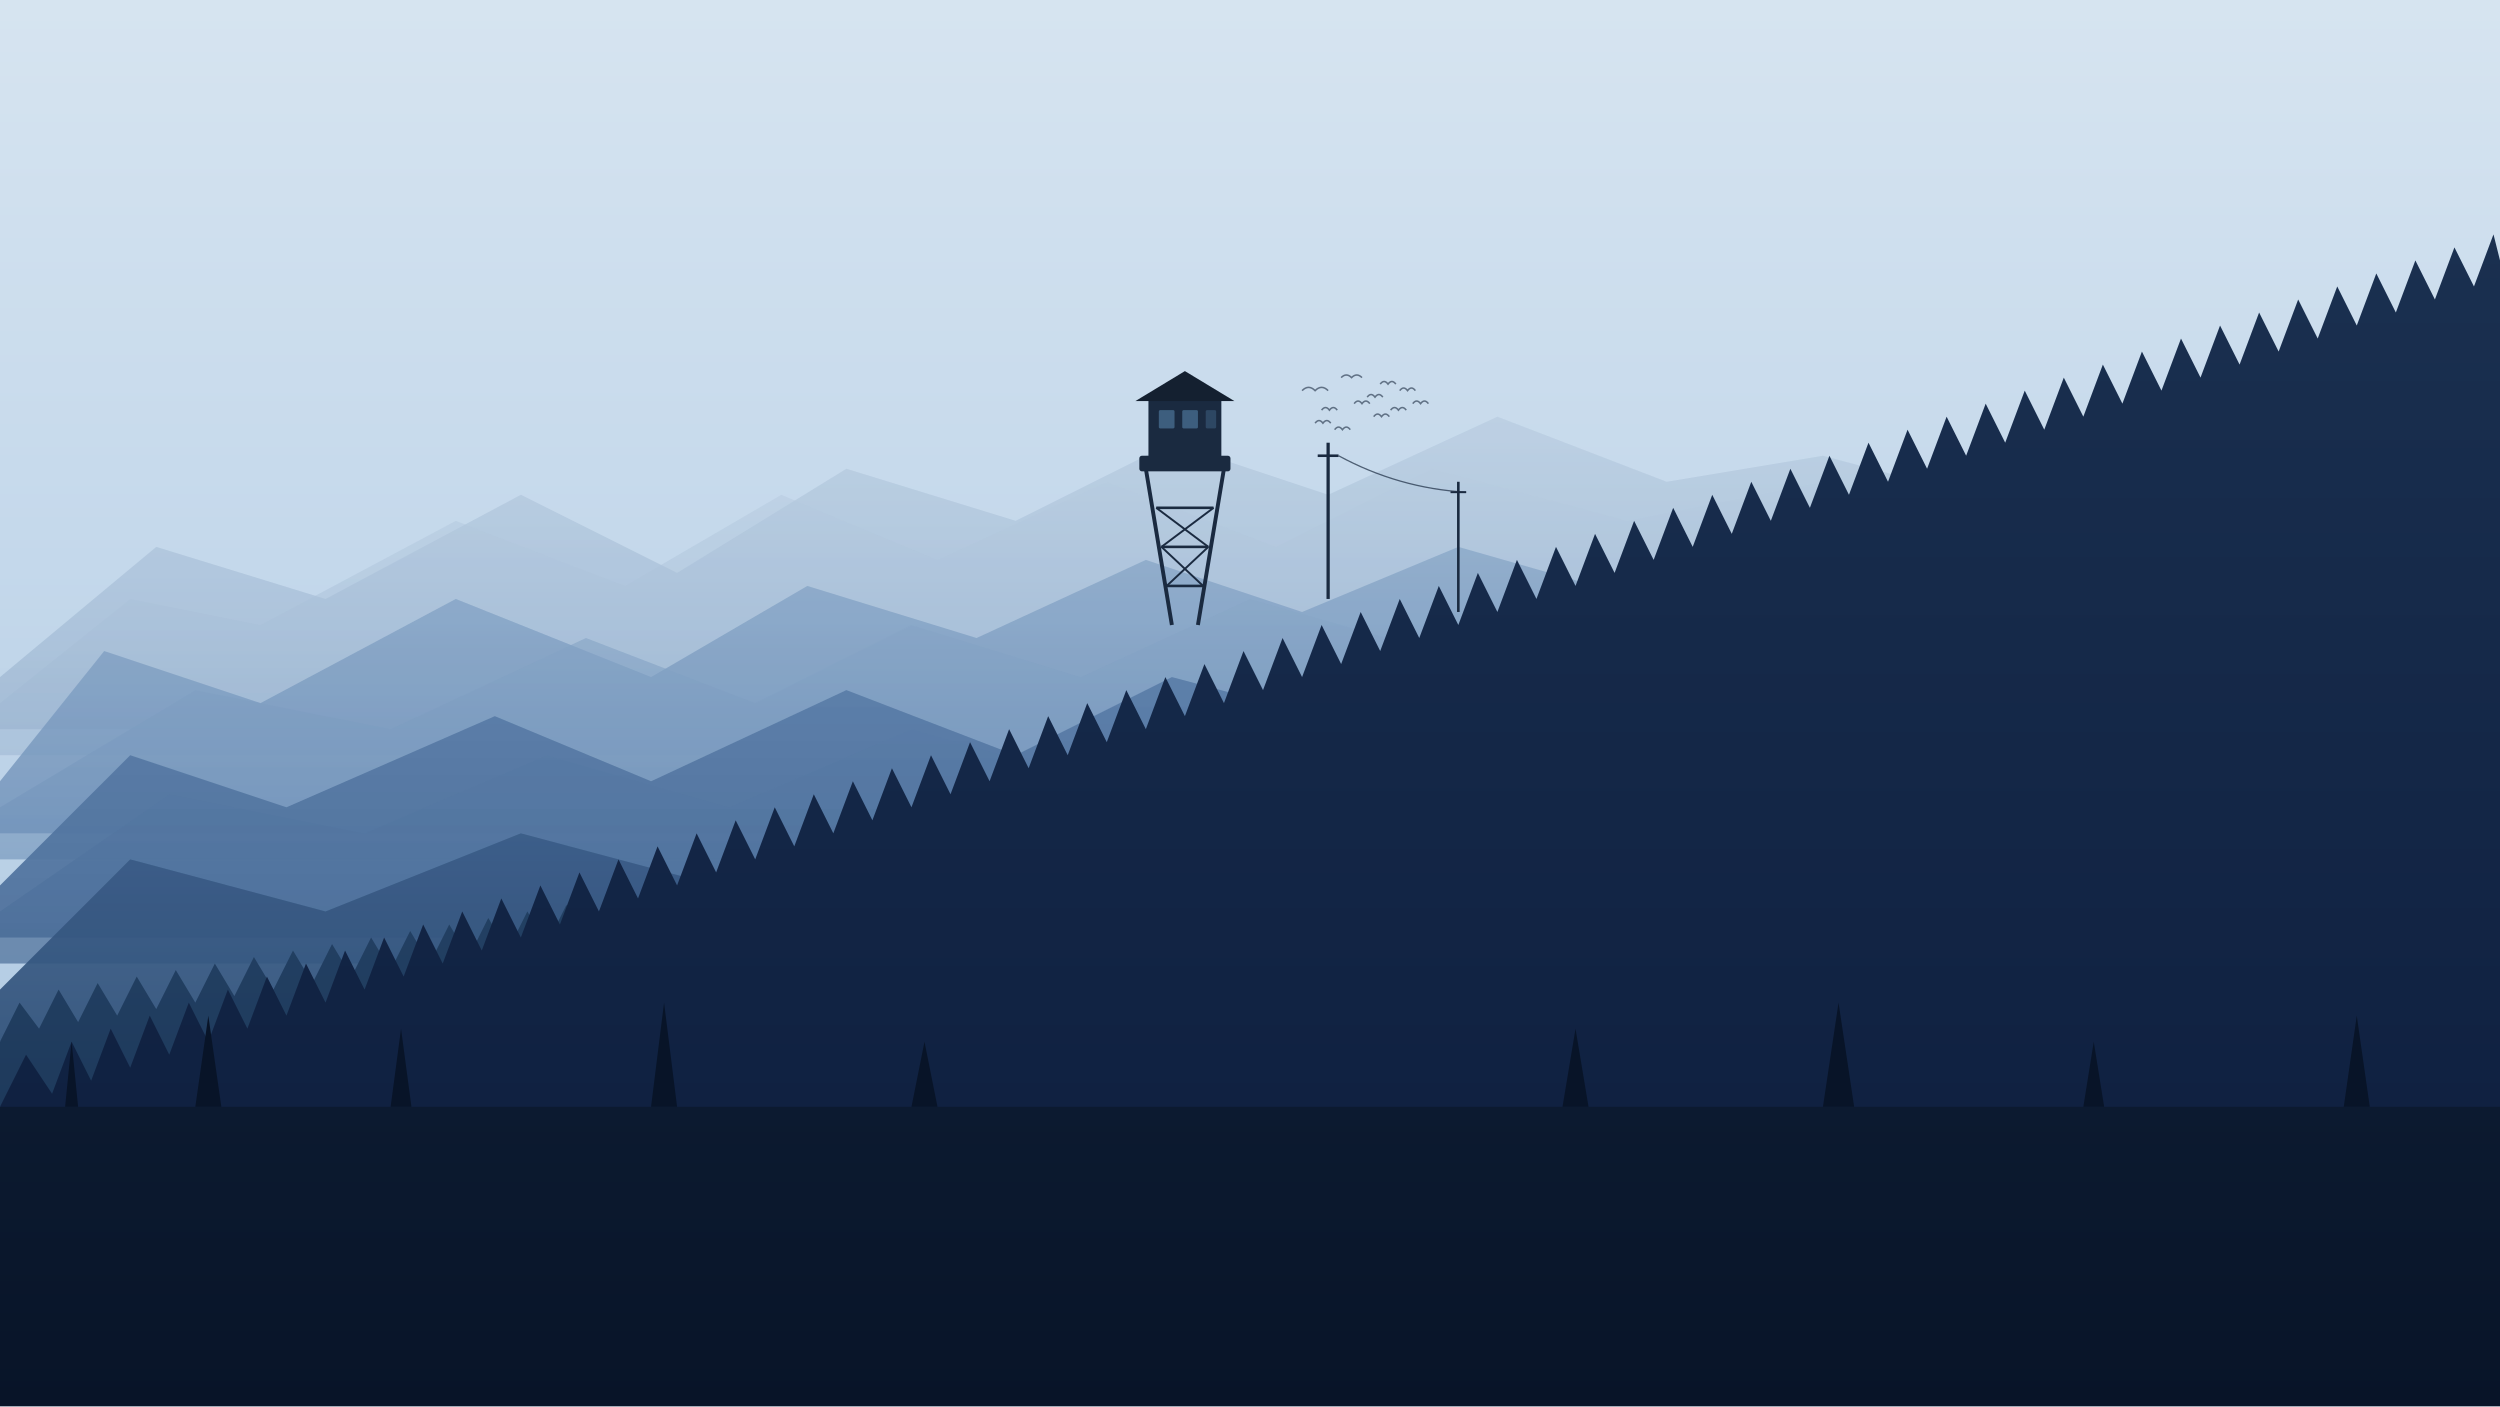
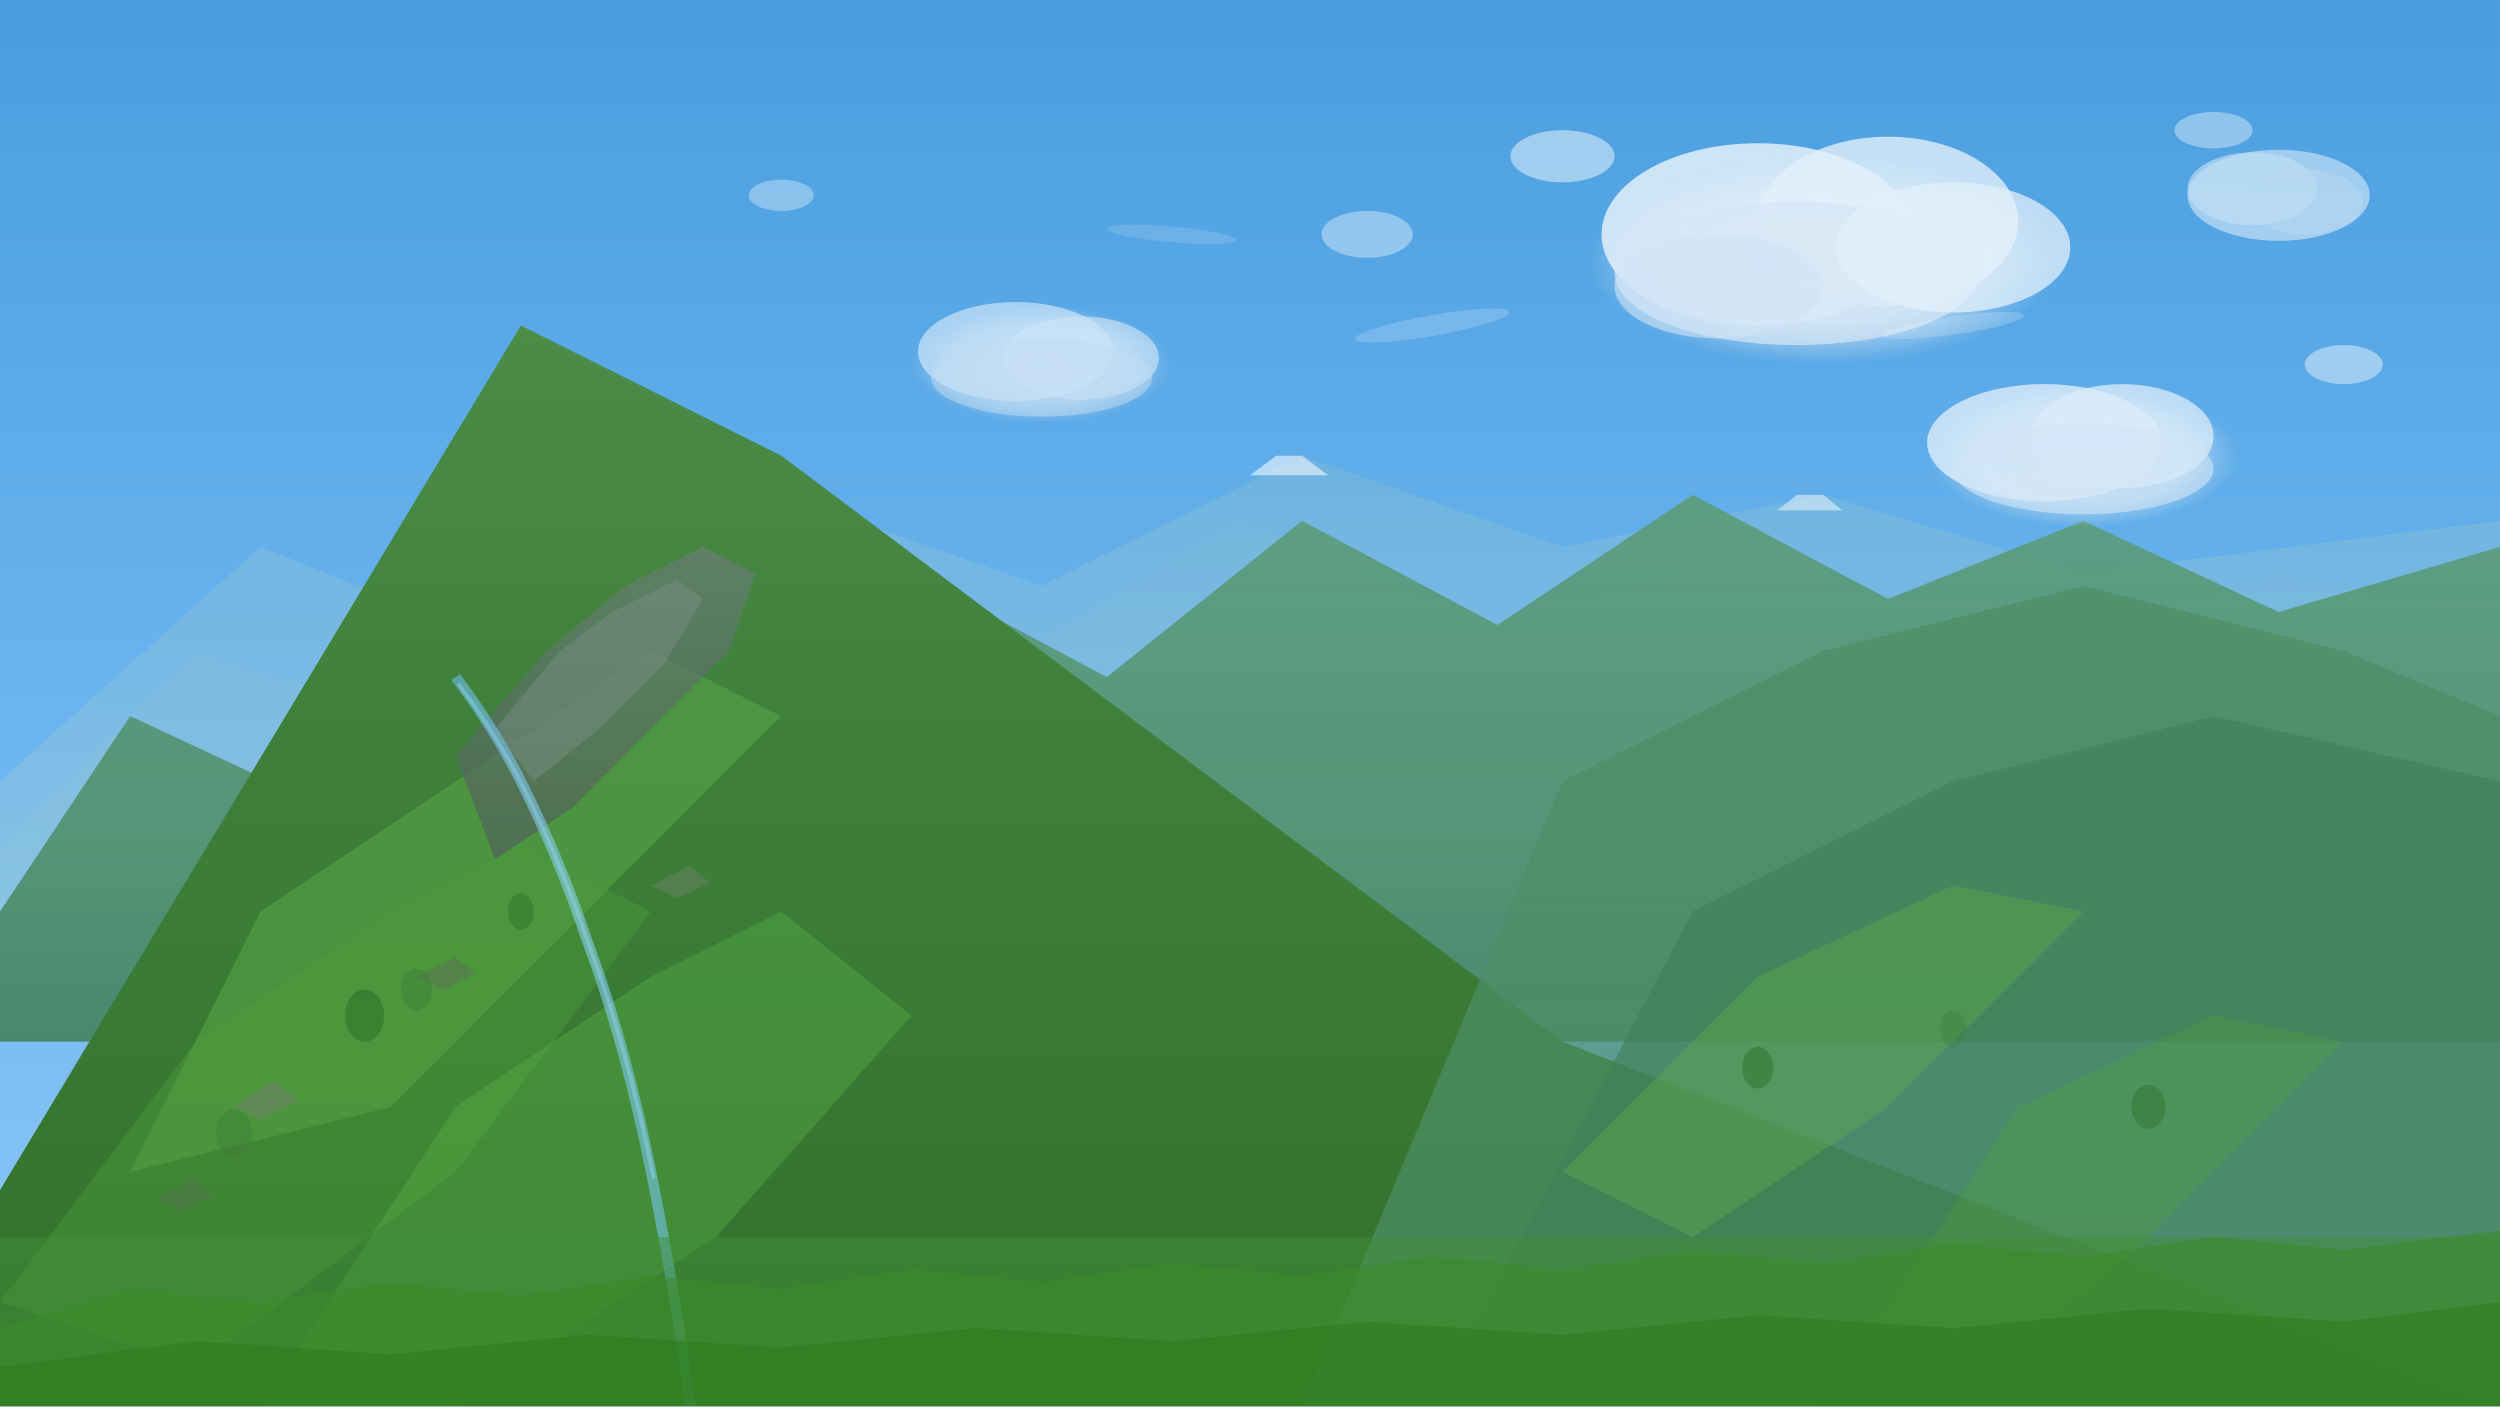
<svg xmlns="http://www.w3.org/2000/svg" viewBox="0 0 1920 1080" preserveAspectRatio="xMidYMid slice">
  <defs>
    <linearGradient id="sky" x1="0" y1="0" x2="0" y2="1">
-       <stop offset="0%" stop-color="#d6e4f0" />
-       <stop offset="40%" stop-color="#c4d8eb" />
-       <stop offset="100%" stop-color="#a8c4de" />
+       <stop offset="0%" stop-color="#4a9ede" />
+       <stop offset="50%" stop-color="#6ab4f0" />
+       <stop offset="100%" stop-color="#8ec8f5" />
    </linearGradient>
-     <linearGradient id="mtn1" x1="0" y1="0" x2="0" y2="1">
-       <stop offset="0%" stop-color="#b8cce0" />
-       <stop offset="100%" stop-color="#9ab4d0" />
+     <linearGradient id="mtn-far" x1="0" y1="0" x2="0" y2="1">
+       <stop offset="0%" stop-color="#7ab8d8" />
+       <stop offset="100%" stop-color="#92c8e0" />
    </linearGradient>
-     <linearGradient id="mtn2" x1="0" y1="0" x2="0" y2="1">
-       <stop offset="0%" stop-color="#8aa8c8" />
-       <stop offset="100%" stop-color="#6e90b8" />
+     <linearGradient id="mtn-mid" x1="0" y1="0" x2="0" y2="1">
+       <stop offset="0%" stop-color="#5a9a6a" />
+       <stop offset="60%" stop-color="#4a8a5a" />
+       <stop offset="100%" stop-color="#3a7a4a" />
    </linearGradient>
-     <linearGradient id="mtn3" x1="0" y1="0" x2="0" y2="1">
-       <stop offset="0%" stop-color="#5a7da8" />
-       <stop offset="100%" stop-color="#4a6d98" />
+     <linearGradient id="mtn-near" x1="0" y1="0" x2="0" y2="1">
+       <stop offset="0%" stop-color="#4a8a3a" />
+       <stop offset="40%" stop-color="#3a7a2a" />
+       <stop offset="100%" stop-color="#2a6a1a" />
    </linearGradient>
-     <linearGradient id="mtn4" x1="0" y1="0" x2="0" y2="1">
-       <stop offset="0%" stop-color="#3d5f8a" />
-       <stop offset="100%" stop-color="#2e4f78" />
+     <linearGradient id="grass" x1="0" y1="0" x2="0" y2="1">
+       <stop offset="0%" stop-color="#5aaa3a" />
+       <stop offset="100%" stop-color="#3a8a2a" />
    </linearGradient>
-     <linearGradient id="forest1" x1="0" y1="0" x2="0" y2="1">
-       <stop offset="0%" stop-color="#2a4a6e" />
-       <stop offset="100%" stop-color="#1e3a5c" />
+     <linearGradient id="cliff" x1="0" y1="0" x2="0" y2="1">
+       <stop offset="0%" stop-color="#6a7a6a" />
+       <stop offset="100%" stop-color="#4a5a4a" />
    </linearGradient>
-     <linearGradient id="forest2" x1="0" y1="0" x2="0" y2="1">
-       <stop offset="0%" stop-color="#1a3050" />
-       <stop offset="100%" stop-color="#0f2040" />
-     </linearGradient>
-     <linearGradient id="ground" x1="0" y1="0" x2="0" y2="1">
-       <stop offset="0%" stop-color="#0c1a30" />
-       <stop offset="100%" stop-color="#081428" />
+     <radialGradient id="cloud1" cx="50%" cy="50%" r="50%">
+       <stop offset="0%" stop-color="#ffffff" stop-opacity="0.95" />
+       <stop offset="60%" stop-color="#f0f4f8" stop-opacity="0.8" />
+       <stop offset="100%" stop-color="#dce8f0" stop-opacity="0" />
+     </radialGradient>
+     <radialGradient id="cloud2" cx="50%" cy="50%" r="50%">
+       <stop offset="0%" stop-color="#ffffff" stop-opacity="0.9" />
+       <stop offset="70%" stop-color="#eef2f6" stop-opacity="0.6" />
+       <stop offset="100%" stop-color="#d8e4ee" stop-opacity="0" />
+     </radialGradient>
+     <linearGradient id="river" x1="0" y1="0" x2="1" y2="0">
+       <stop offset="0%" stop-color="#6ac0e8" />
+       <stop offset="50%" stop-color="#8ad0f0" />
+       <stop offset="100%" stop-color="#6ac0e8" />
    </linearGradient>
  </defs>
  <rect width="1920" height="1080" fill="url(#sky)" />
-   <polygon points="0,520 120,420 250,460 400,380 520,440 650,360 780,400 900,340 1020,380 1150,320 1280,370 1400,350 1550,390 1700,360 1820,400 1920,380 1920,560 0,560" fill="url(#mtn1)" opacity="0.7" />
-   <polygon points="0,540 100,460 200,480 350,400 480,450 600,380 720,430 850,370 980,420 1100,360 1250,400 1400,370 1550,420 1700,380 1850,430 1920,410 1920,580 0,580" fill="url(#mtn1)" opacity="0.5" />
-   <polygon points="0,600 80,500 200,540 350,460 500,520 620,450 750,490 880,430 1000,470 1120,420 1260,460 1380,440 1520,480 1650,440 1780,470 1920,450 1920,640 0,640" fill="url(#mtn2)" opacity="0.8" />
-   <polygon points="0,620 150,530 300,560 450,490 580,540 700,480 830,520 960,460 1100,500 1230,450 1370,490 1500,460 1650,500 1800,470 1920,490 1920,660 0,660" fill="url(#mtn2)" opacity="0.6" />
-   <polygon points="0,680 100,580 220,620 380,550 500,600 650,530 780,580 900,520 1050,560 1180,510 1320,550 1450,520 1600,560 1750,530 1920,560 1920,720 0,720" fill="url(#mtn3)" opacity="0.9" />
-   <polygon points="0,700 130,610 280,640 420,580 560,620 700,560 840,600 980,550 1120,590 1260,540 1400,580 1540,550 1700,590 1850,560 1920,580 1920,740 0,740" fill="url(#mtn3)" opacity="0.7" />
-   <polygon points="0,760 100,660 250,700 400,640 550,680 700,620 850,660 1000,610 1150,650 1300,600 1450,640 1600,610 1750,650 1920,620 1920,800 0,800" fill="url(#mtn4)" opacity="0.9" />
-   <polygon points="0,800 15,770 30,790 45,760 60,785 75,755 90,780 105,750 120,775 135,745 150,770 165,740 180,765 195,735 210,760 225,730 240,755 255,725 270,750 285,720 300,745 315,715 330,740 345,710 360,735 375,705 390,730 405,700 420,725 435,695 450,720 465,690 480,715 495,685 510,710 525,680 540,705 555,675 570,700 585,670 600,695 615,665 630,690 645,660 660,685 675,655 690,680 705,650 720,675 735,645 750,670 765,640 780,665 795,635 810,660 825,630 840,655 855,625 870,650 885,620 900,645 915,615 930,640 945,610 960,635 975,605 990,630 1005,600 1020,625 1035,595 1050,620 1065,590 1080,615 1095,585 1110,610 1125,580 1140,605 1155,575 1170,600 1185,570 1200,595 1215,565 1230,590 1245,560 1260,585 1275,555 1290,580 1305,550 1320,575 1335,545 1350,570 1365,540 1380,565 1395,535 1410,560 1425,530 1440,555 1455,525 1470,550 1485,520 1500,545 1515,515 1530,540 1545,510 1560,535 1575,505 1590,530 1605,500 1620,525 1635,495 1650,520 1665,490 1680,515 1695,485 1710,510 1725,480 1740,505 1755,475 1770,500 1785,470 1800,495 1815,465 1830,490 1845,460 1860,485 1875,455 1890,480 1905,450 1920,475 1920,850 0,850" fill="url(#forest1)" />
-   <polygon points="0,850 20,810 40,840 55,800 70,830 85,790 100,820 115,780 130,810 145,770 160,800 175,760 190,790 205,750 220,780 235,740 250,770 265,730 280,760 295,720 310,750 325,710 340,740 355,700 370,730 385,690 400,720 415,680 430,710 445,670 460,700 475,660 490,690 505,650 520,680 535,640 550,670 565,630 580,660 595,620 610,650 625,610 640,640 655,600 670,630 685,590 700,620 715,580 730,610 745,570 760,600 775,560 790,590 805,550 820,580 835,540 850,570 865,530 880,560 895,520 910,550 925,510 940,540 955,500 970,530 985,490 1000,520 1015,480 1030,510 1045,470 1060,500 1075,460 1090,490 1105,450 1120,480 1135,440 1150,470 1165,430 1180,460 1195,420 1210,450 1225,410 1240,440 1255,400 1270,430 1285,390 1300,420 1315,380 1330,410 1345,370 1360,400 1375,360 1390,390 1405,350 1420,380 1435,340 1450,370 1465,330 1480,360 1495,320 1510,350 1525,310 1540,340 1555,300 1570,330 1585,290 1600,320 1615,280 1630,310 1645,270 1660,300 1675,260 1690,290 1705,250 1720,280 1735,240 1750,270 1765,230 1780,260 1795,220 1810,250 1825,210 1840,240 1855,200 1870,230 1885,190 1900,220 1915,180 1920,200 1920,900 0,900" fill="url(#forest2)" />
-   <g transform="translate(880,280)">
-     <line x1="0" y1="80" x2="20" y2="200" stroke="#1a2a40" stroke-width="3" />
-     <line x1="60" y1="80" x2="40" y2="200" stroke="#1a2a40" stroke-width="3" />
-     <line x1="8" y1="110" x2="52" y2="110" stroke="#1a2a40" stroke-width="2" />
-     <line x1="12" y1="140" x2="48" y2="140" stroke="#1a2a40" stroke-width="2" />
-     <line x1="16" y1="170" x2="44" y2="170" stroke="#1a2a40" stroke-width="2" />
-     <line x1="8" y1="110" x2="48" y2="140" stroke="#1a2a40" stroke-width="1.5" />
-     <line x1="52" y1="110" x2="12" y2="140" stroke="#1a2a40" stroke-width="1.5" />
-     <line x1="12" y1="140" x2="44" y2="170" stroke="#1a2a40" stroke-width="1.5" />
-     <line x1="48" y1="140" x2="16" y2="170" stroke="#1a2a40" stroke-width="1.5" />
-     <rect x="-5" y="70" width="70" height="12" fill="#1a2a40" rx="2" />
-     <rect x="2" y="25" width="56" height="48" fill="#1a2a40" rx="2" />
-     <polygon points="-8,28 30,5 68,28" fill="#142030" />
-     <rect x="10" y="35" width="12" height="14" fill="#3a5a7a" rx="1" opacity="0.7" />
-     <rect x="28" y="35" width="12" height="14" fill="#3a5a7a" rx="1" opacity="0.7" />
-     <rect x="46" y="35" width="8" height="14" fill="#3a5a7a" rx="1" opacity="0.6" />
-     <rect x="10" y="35" width="12" height="14" fill="#5a8ab0" rx="1" opacity="0.3" />
-     <rect x="28" y="35" width="12" height="14" fill="#5a8ab0" rx="1" opacity="0.3" />
+   <polygon points="0,600 200,420 400,500 600,380 800,450 1000,350 1200,420 1400,380 1600,440 1920,400 1920,700 0,700" fill="url(#mtn-far)" opacity="0.6" />
+   <polygon points="0,650 150,500 350,560 550,440 750,520 950,400 1150,480 1350,420 1550,500 1750,440 1920,480 1920,750 0,750" fill="url(#mtn-far)" opacity="0.5" />
+   <polygon points="0,700 100,550 250,620 400,480 550,560 700,440 850,520 1000,400 1150,480 1300,380 1450,460 1600,400 1750,470 1920,420 1920,800 0,800" fill="url(#mtn-mid)" opacity="0.85" />
+   <polygon points="580,380 600,380 620,390 560,390" fill="#ffffff" opacity="0.7" />
+   <polygon points="980,350 1000,350 1020,365 960,365" fill="#ffffff" opacity="0.6" />
+   <polygon points="1380,380 1400,380 1415,392 1365,392" fill="#ffffff" opacity="0.5" />
+   <polygon points="-100,1080 400,250 600,350 800,500 1000,650 1200,800 1920,1080 -100,1080" fill="url(#mtn-near)" />
+   <polygon points="100,900 200,700 350,600 500,500 600,550 450,700 300,850" fill="#5aaa3a" opacity="0.5" />
+   <polygon points="0,1000 150,800 300,700 400,650 500,700 350,900 150,1050" fill="#4a9a2a" opacity="0.4" />
+   <polygon points="200,1080 350,850 500,750 600,700 700,780 550,950 350,1080" fill="#5ab83a" opacity="0.35" />
+   <polygon points="350,580 420,500 480,450 540,420 580,440 560,500 500,560 440,620 380,660" fill="url(#cliff)" opacity="0.7" />
+   <polygon points="380,560 430,500 470,470 520,445 540,460 510,510 460,560 410,600" fill="#7a8a7a" opacity="0.5" />
+   <polygon points="180,850 210,830 230,845 200,860" fill="#6a7a5a" opacity="0.6" />
+   <polygon points="320,750 350,735 365,748 340,760" fill="#5a6a4a" opacity="0.5" />
+   <polygon points="500,680 530,665 545,678 520,690" fill="#6a7a5a" opacity="0.5" />
+   <polygon points="120,920 150,905 165,918 140,930" fill="#5a6a4a" opacity="0.4" />
+   <path d="M350,520 Q380,560 400,600 Q430,660 450,720 Q480,800 500,900 Q520,1000 530,1080" fill="none" stroke="url(#river)" stroke-width="8" opacity="0.6" />
+   <path d="M352,525 Q382,565 402,605 Q432,665 452,725 Q482,805 502,905" fill="none" stroke="#a0daf5" stroke-width="3" opacity="0.4" />
+   <polygon points="1000,1080 1200,600 1400,500 1600,450 1800,500 1920,550 1920,1080" fill="#4a8a5a" opacity="0.7" />
+   <polygon points="1100,1080 1300,700 1500,600 1700,550 1920,600 1920,1080" fill="#3a7a4a" opacity="0.6" />
+   <polygon points="1200,900 1350,750 1500,680 1600,700 1450,850 1300,950" fill="#5aaa3a" opacity="0.4" />
+   <polygon points="1400,1080 1550,850 1700,780 1800,800 1650,950 1500,1080" fill="#4a9a2a" opacity="0.35" />
+   <ellipse cx="280" cy="780" rx="15" ry="20" fill="#2a6a1a" opacity="0.6" />
+   <ellipse cx="320" cy="760" rx="12" ry="16" fill="#3a7a2a" opacity="0.5" />
+   <ellipse cx="400" cy="700" rx="10" ry="14" fill="#2a6a1a" opacity="0.5" />
+   <ellipse cx="180" cy="870" rx="14" ry="18" fill="#3a7a2a" opacity="0.5" />
+   <ellipse cx="1350" cy="820" rx="12" ry="16" fill="#2a6a1a" opacity="0.5" />
+   <ellipse cx="1500" cy="790" rx="10" ry="14" fill="#3a7a2a" opacity="0.4" />
+   <ellipse cx="1650" cy="850" rx="13" ry="17" fill="#2a6a1a" opacity="0.45" />
+   <rect x="0" y="950" width="1920" height="130" fill="#3a8a2a" opacity="0.5" />
+   <g opacity="0.9">
+     <ellipse cx="1400" cy="200" rx="180" ry="80" fill="url(#cloud1)" />
+     <ellipse cx="1350" cy="180" rx="120" ry="70" fill="#ffffff" opacity="0.85" />
+     <ellipse cx="1450" cy="170" rx="100" ry="65" fill="#ffffff" opacity="0.8" />
+     <ellipse cx="1380" cy="210" rx="140" ry="55" fill="#f0f4f8" opacity="0.7" />
+     <ellipse cx="1500" cy="190" rx="90" ry="50" fill="#ffffff" opacity="0.75" />
+     <ellipse cx="1320" cy="220" rx="80" ry="40" fill="#e8f0f8" opacity="0.6" />
  </g>
-   <g transform="translate(1020,340)">
-     <line x1="0" y1="0" x2="0" y2="120" stroke="#1a2a40" stroke-width="2.5" />
-     <line x1="-8" y1="10" x2="8" y2="10" stroke="#1a2a40" stroke-width="2" />
+   <g opacity="0.85">
+     <ellipse cx="1600" cy="350" rx="120" ry="55" fill="url(#cloud2)" />
+     <ellipse cx="1570" cy="340" rx="90" ry="45" fill="#ffffff" opacity="0.8" />
+     <ellipse cx="1630" cy="335" rx="70" ry="40" fill="#ffffff" opacity="0.75" />
+     <ellipse cx="1600" cy="360" rx="100" ry="35" fill="#f0f4f8" opacity="0.6" />
  </g>
-   <g transform="translate(1120,370)">
-     <line x1="0" y1="0" x2="0" y2="100" stroke="#1a2a40" stroke-width="2" />
-     <line x1="-6" y1="8" x2="6" y2="8" stroke="#1a2a40" stroke-width="1.5" />
+   <g opacity="0.7">
+     <ellipse cx="1750" cy="150" rx="70" ry="35" fill="#ffffff" opacity="0.7" />
+     <ellipse cx="1730" cy="145" rx="50" ry="28" fill="#ffffff" opacity="0.65" />
+     <ellipse cx="1770" cy="155" rx="45" ry="25" fill="#f0f4f8" opacity="0.5" />
  </g>
-   <path d="M1028,350 Q1074,375 1126,378" fill="none" stroke="#1a2a40" stroke-width="1" opacity="0.7" />
-   <g fill="none" stroke="#1a2a40" stroke-width="1.2" opacity="0.6">
-     <path d="M1000,300 Q1005,295 1010,300 Q1015,295 1020,300" />
-     <path d="M1030,290 Q1034,286 1038,290 Q1042,286 1046,290" />
-     <path d="M1050,305 Q1053,301 1056,305 Q1059,301 1062,305" />
-     <path d="M1015,315 Q1018,311 1021,315 Q1024,311 1027,315" />
-     <path d="M1060,295 Q1063,291 1066,295 Q1069,291 1072,295" />
-     <path d="M1040,310 Q1043,306 1046,310 Q1049,306 1052,310" />
-     <path d="M1075,300 Q1078,296 1081,300 Q1084,296 1087,300" />
-     <path d="M1010,325 Q1013,321 1016,325 Q1019,321 1022,325" />
-     <path d="M1055,320 Q1058,316 1061,320 Q1064,316 1067,320" />
-     <path d="M1085,310 Q1088,306 1091,310 Q1094,306 1097,310" />
-     <path d="M1025,330 Q1028,326 1031,330 Q1034,326 1037,330" />
-     <path d="M1068,315 Q1071,311 1074,315 Q1077,311 1080,315" />
+   <g opacity="0.75">
+     <ellipse cx="800" cy="280" rx="100" ry="45" fill="url(#cloud2)" />
+     <ellipse cx="780" cy="270" rx="75" ry="38" fill="#ffffff" opacity="0.7" />
+     <ellipse cx="830" cy="275" rx="60" ry="32" fill="#ffffff" opacity="0.65" />
+     <ellipse cx="800" cy="290" rx="85" ry="30" fill="#f0f4f8" opacity="0.5" />
  </g>
-   <rect x="0" y="850" width="1920" height="230" fill="url(#ground)" />
-   <polygon points="50,850 55,800 60,850" fill="#081428" />
-   <polygon points="150,850 160,780 170,850" fill="#081428" />
-   <polygon points="300,850 308,790 316,850" fill="#081428" />
-   <polygon points="500,850 510,770 520,850" fill="#081428" />
-   <polygon points="700,850 710,800 720,850" fill="#081428" />
-   <polygon points="1200,850 1210,790 1220,850" fill="#081428" />
-   <polygon points="1400,850 1412,770 1424,850" fill="#081428" />
-   <polygon points="1600,850 1608,800 1616,850" fill="#081428" />
-   <polygon points="1800,850 1810,780 1820,850" fill="#081428" />
+   <ellipse cx="1200" cy="120" rx="40" ry="20" fill="#ffffff" opacity="0.5" />
+   <ellipse cx="1050" cy="180" rx="35" ry="18" fill="#ffffff" opacity="0.4" />
+   <ellipse cx="1800" cy="280" rx="30" ry="15" fill="#ffffff" opacity="0.45" />
+   <ellipse cx="600" cy="150" rx="25" ry="12" fill="#ffffff" opacity="0.35" />
+   <ellipse cx="1700" cy="100" rx="30" ry="14" fill="#ffffff" opacity="0.4" />
+   <ellipse cx="1100" cy="250" rx="60" ry="8" fill="#ffffff" opacity="0.2" transform="rotate(-10 1100 250)" />
+   <ellipse cx="900" cy="180" rx="50" ry="6" fill="#ffffff" opacity="0.15" transform="rotate(5 900 180)" />
+   <ellipse cx="1500" cy="250" rx="55" ry="7" fill="#ffffff" opacity="0.2" transform="rotate(-8 1500 250)" />
+   <rect x="0" y="0" width="1920" height="1080" fill="url(#sky)" opacity="0.08" />
+   <polygon points="0,1020 100,990 200,1000 300,985 400,995 500,980 600,990 700,975 800,985 900,970 1000,980 1100,965 1200,975 1300,960 1400,970 1500,955 1600,965 1700,950 1800,960 1920,945 1920,1080 0,1080" fill="#3a8a2a" opacity="0.6" />
+   <polygon points="0,1050 150,1030 300,1040 450,1025 600,1035 750,1020 900,1030 1050,1015 1200,1025 1350,1010 1500,1020 1650,1005 1800,1015 1920,1000 1920,1080 0,1080" fill="#2a7a1a" opacity="0.5" />
</svg>
